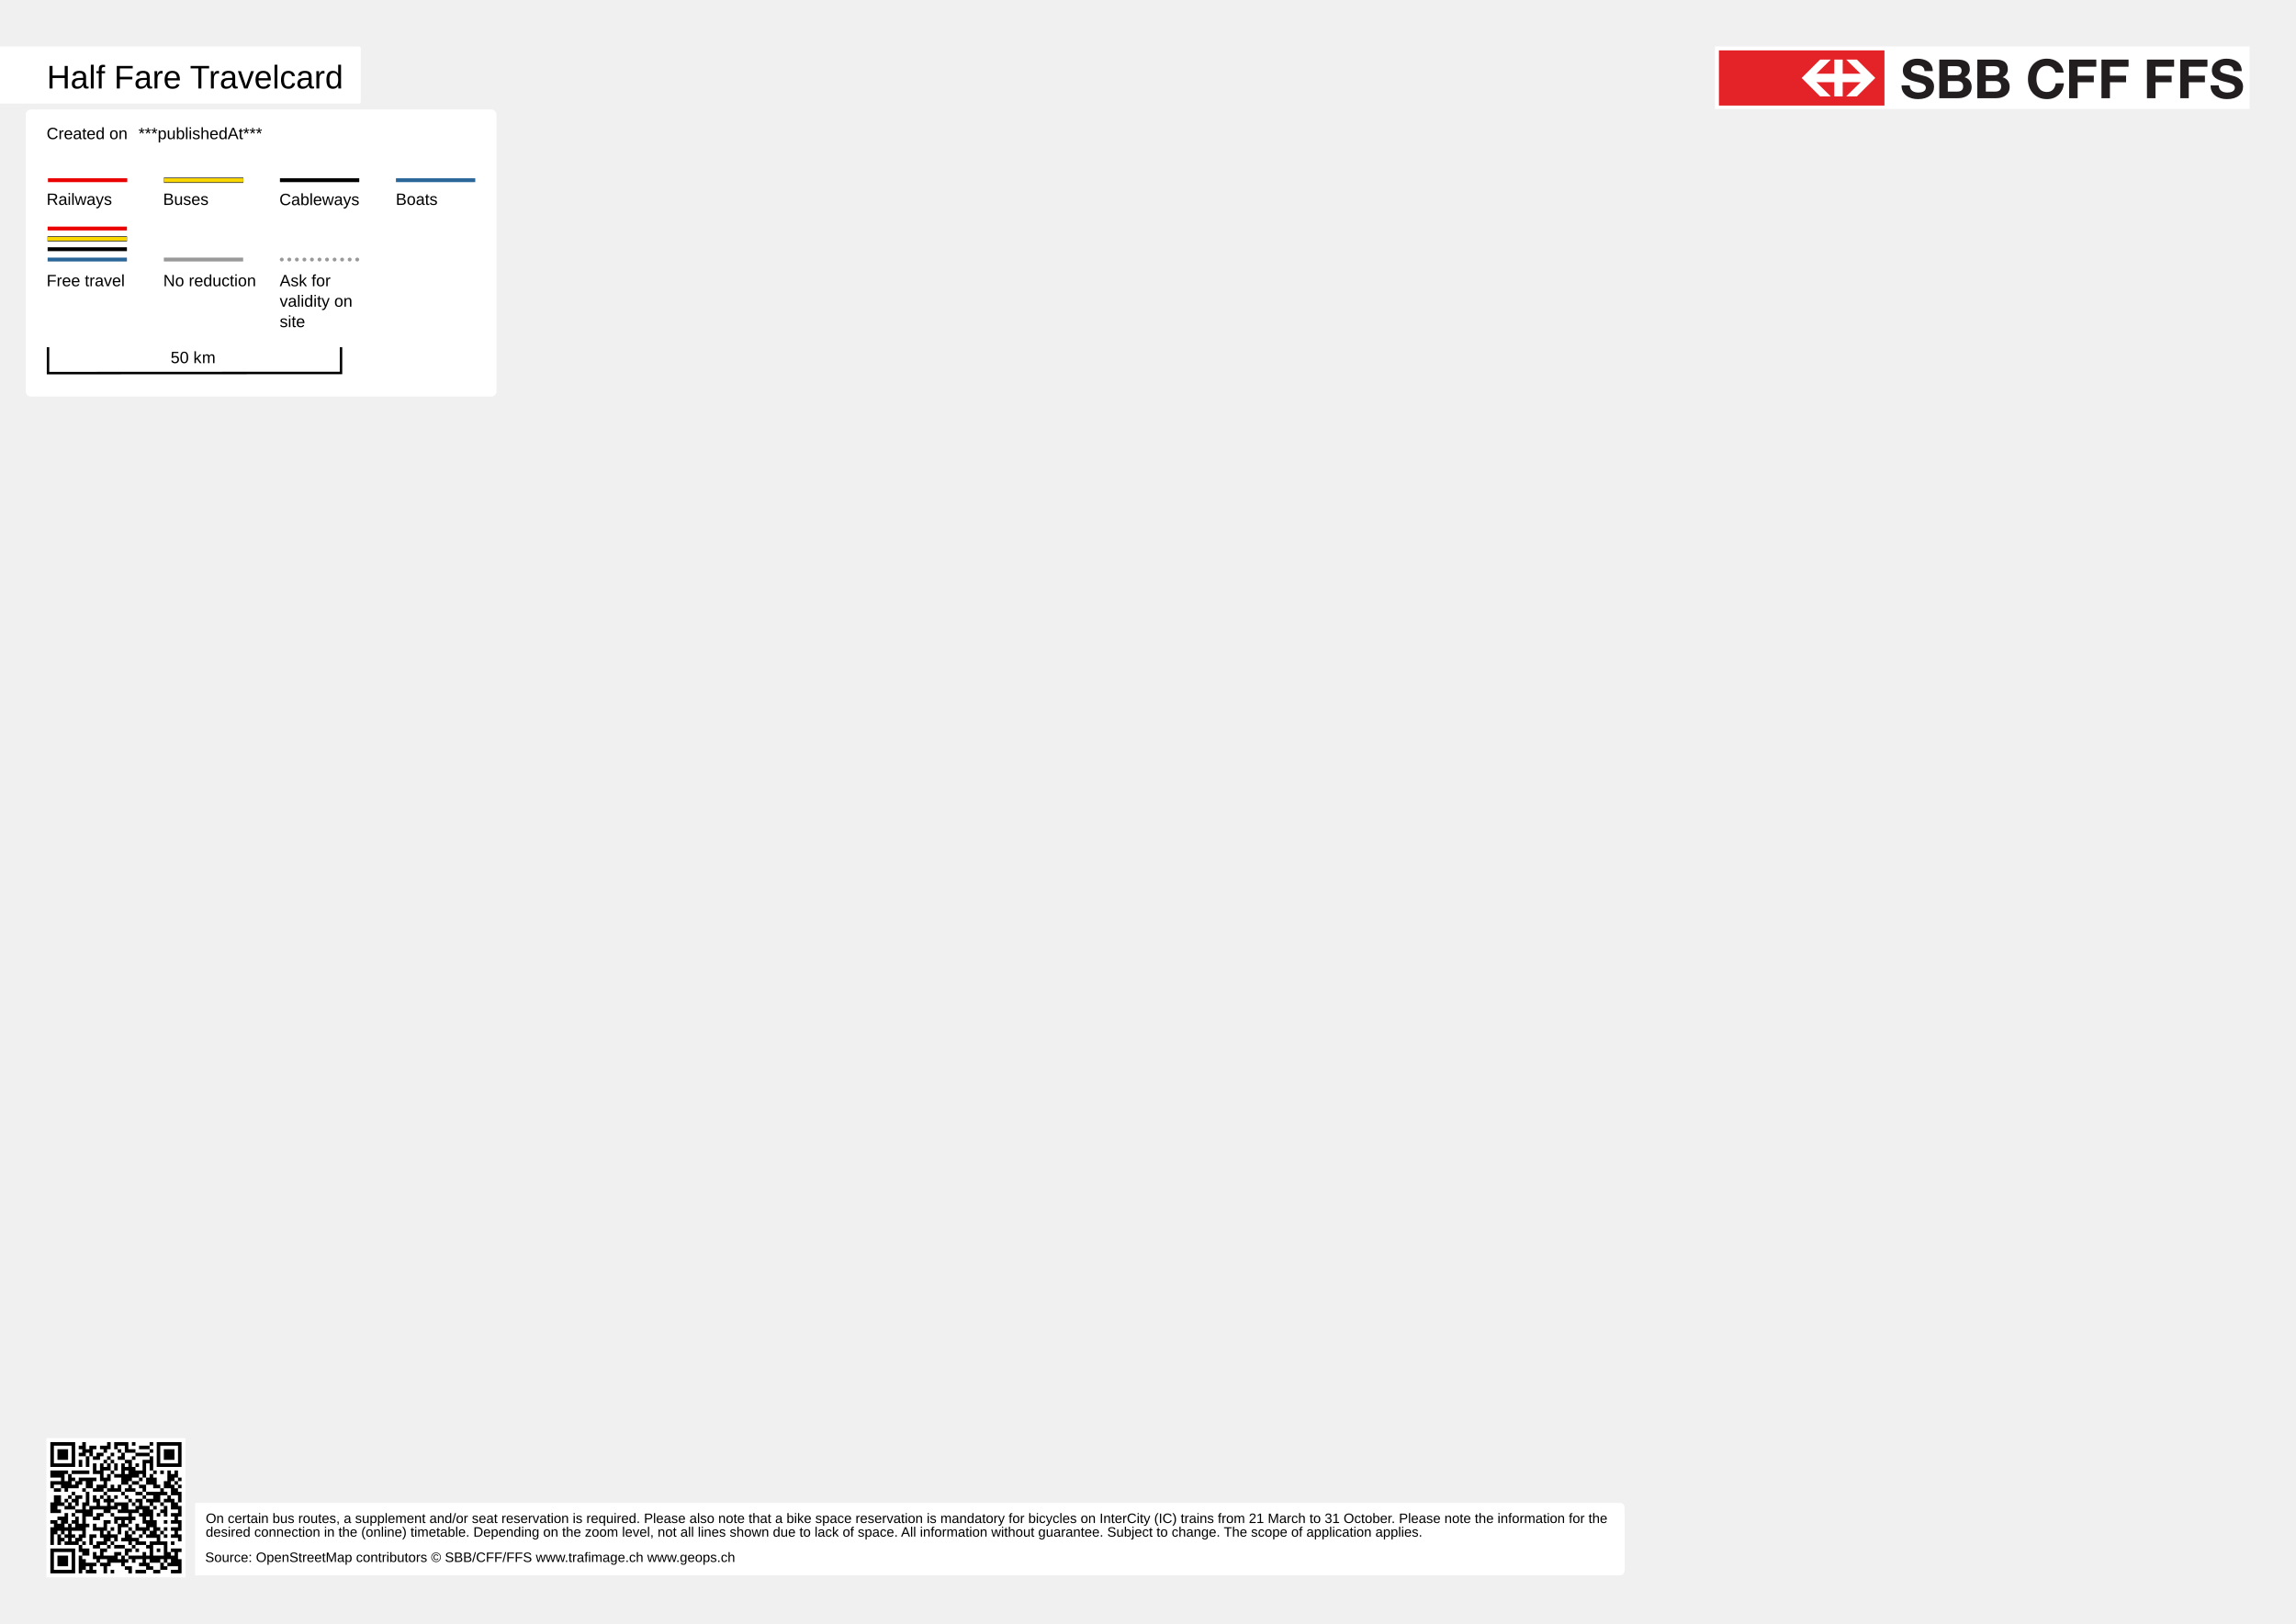
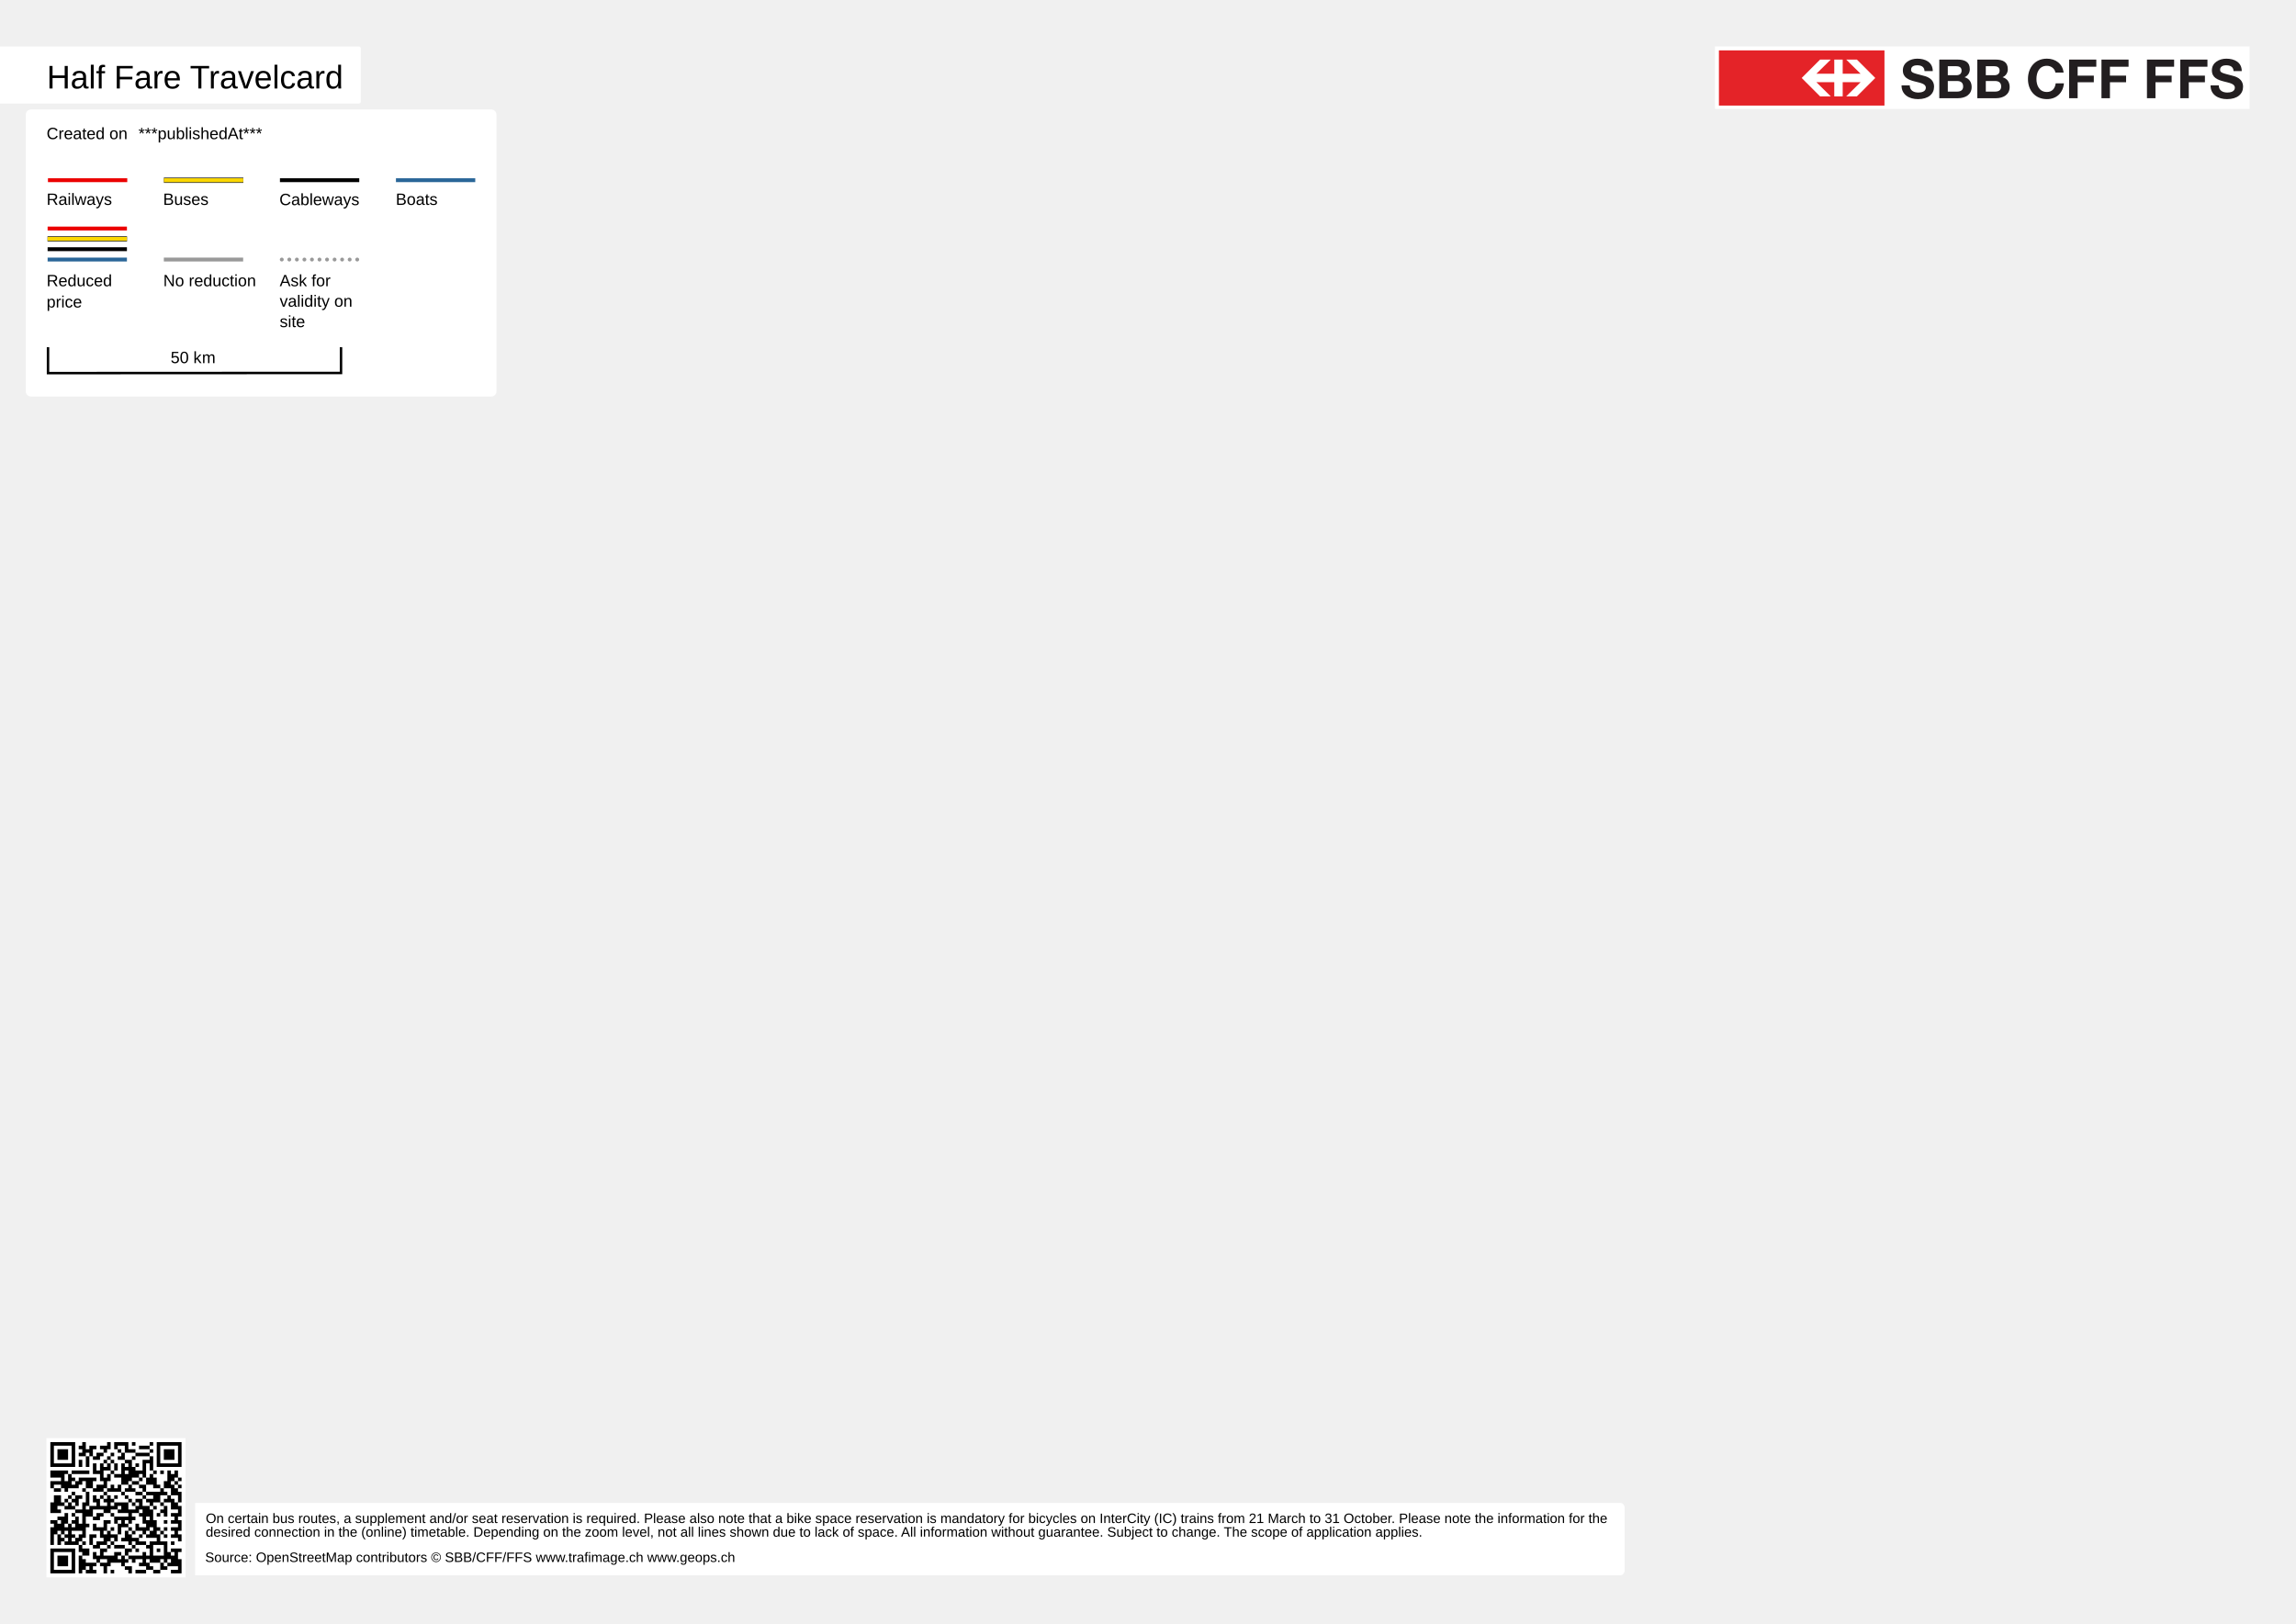
<svg xmlns="http://www.w3.org/2000/svg" id="a4" width="297mm" height="210mm" version="1.1" viewBox="0 0 841.89 595.276">
  <path id="rect2" d="M0 0h841.89v595.276H0z" style="fill:none;stroke-width:0" />
  <g id="rand" transform="translate(-1.5)">
    <path id="rect1034" d="M73.058 551H595.65c.868 0 1.57.816 1.57 1.823v22.881c0 1.007-.703 1.823-1.57 1.823H73.058Z" style="fill:#fff;stroke-width:0" />
    <text xml:space="preserve" id="text20852" x="76.944" y="558.357" style="font-style:normal;font-variant:normal;font-weight:400;font-stretch:normal;font-size:5px;line-height:1;font-family:SBBWeb-Roman,&quot;SBB Web&quot;,Arial,&quot;SBB Web&quot;;-inkscape-font-specification:&quot;SBBWeb-Roman, SBB Web, Arial, SBB Web, Normal&quot;;font-variant-ligatures:normal;font-variant-caps:normal;font-variant-numeric:normal;font-variant-east-asian:normal">
      <tspan id="tspan82578" x="76.944" y="558.357">On certain bus routes, a supplement and/or seat reservation is required. Please also note that a bike space reservation is mandatory for bicycles on InterCity (IC) trains from 21 March to 31 October. Please note the information for the</tspan>
      <tspan id="tspan82580" x="76.944" y="563.357">desired connection in the (online) timetable. Depending on the zoom level, not all lines shown due to lack of space. All information without guarantee. Subject to change. The scope of application applies.</tspan>
    </text>
    <text id="text493" x="76.722" y="572.645" style="font-style:normal;font-variant:normal;font-weight:400;font-stretch:normal;font-size:5px;font-family:SBBWeb-Roman,&quot;SBB Web&quot;,Arial,&quot;SBB Web&quot;;-inkscape-font-specification:&quot;SBBWeb-Roman, SBB Web, Arial, SBB Web, Normal&quot;;font-variant-ligatures:normal;font-variant-caps:normal;font-variant-numeric:normal;font-variant-east-asian:normal;isolation:isolate">
      <tspan id="tspan88022" x="76.722" y="572.645">Source: OpenStreetMap contributors © SBB/CFF/FFS www.traﬁmage.ch www.geops.ch</tspan>
    </text>
  </g>
  <g id="qr-code">
    <path id="rect23865" d="M17.008 527.244h51.024v51.024H17.008Z" style="fill:#fff;stroke-width:0" />
    <path id="path68822" d="M18.466 528.702h1.3v1.3h-1.3zm1.3 0h1.3v1.3h-1.3zm1.3 0h1.3v1.3h-1.3zm1.3 0h1.3v1.3h-1.3zm1.3 0h1.3v1.3h-1.3zm1.3 0h1.301v1.3h-1.3zm1.301 0h1.3v1.3h-1.3zm3.9 0h1.3v1.3h-1.3zm9.102 0h1.3v1.3h-1.3zm2.6 0h1.3v1.3h-1.3zm1.3 0h1.3v1.3h-1.3zm1.3 0h1.301v1.3h-1.3zm1.301 0h1.3v1.3h-1.3zm2.6 0h1.3v1.3h-1.3zm6.501 0h1.3v1.3h-1.3zm2.6 0h1.3v1.3h-1.3zm1.3 0h1.301v1.3h-1.3zm1.301 0h1.3v1.3h-1.3zm1.3 0h1.3v1.3h-1.3zm1.3 0h1.3v1.3h-1.3zm1.3 0h1.3v1.3h-1.3zm1.3 0h1.301v1.3h-1.3zm-46.806 1.3h1.3v1.3h-1.3zm7.801 0h1.3v1.3h-1.3zm2.6 0h1.3v1.3h-1.3zm1.3 0h1.3v1.3h-1.3zm2.601 0h1.3v1.3h-1.3zm1.3 0h1.3v1.3h-1.3zm2.6 0h1.3v1.3h-1.3zm1.3 0h1.301v1.3h-1.3zm1.301 0h1.3v1.3h-1.3zm2.6 0h1.3v1.3h-1.3zm3.901 0h1.3v1.3h-1.3zm5.2 0h1.3v1.3h-1.3zm1.3 0h1.301v1.3h-1.3zm1.301 0h1.3v1.3h-1.3zm3.9 0h1.3v1.3h-1.3zm7.802 0h1.3v1.3h-1.3zm-46.807 1.3h1.3v1.3h-1.3zm2.6 0h1.3v1.3h-1.3zm1.3 0h1.3v1.3h-1.3zm1.3 0h1.3v1.3h-1.3zm2.601 0h1.3v1.3h-1.3zm3.9 0h1.3v1.3h-1.3zm1.3 0h1.301v1.3h-1.3zm1.301 0h1.3v1.3h-1.3zm5.2 0h1.301v1.3h-1.3zm5.202 0h1.3v1.3h-1.3zm2.6 0h1.3v1.3h-1.3zm1.3 0h1.3v1.3h-1.3zm1.3 0h1.3v1.3h-1.3zm6.501 0h1.3v1.3h-1.3zm2.6 0h1.3v1.3h-1.3zm2.601 0h1.3v1.3h-1.3zm1.3 0h1.3v1.3h-1.3zm1.3 0h1.3v1.3h-1.3zm2.6 0h1.301v1.3h-1.3zm-46.806 1.3h1.3v1.3h-1.3zm2.6 0h1.3v1.3h-1.3zm1.3 0h1.3v1.3h-1.3zm1.3 0h1.3v1.3h-1.3zm2.601 0h1.3v1.3h-1.3zm2.6 0h1.3v1.3h-1.3zm1.3 0h1.3v1.3h-1.3zm2.601 0h1.3v1.3h-1.3zm2.6 0h1.3v1.3h-1.3zm1.3 0h1.3v1.3h-1.3zm3.901 0h1.3v1.3h-1.3zm3.9 0h1.301v1.3h-1.3zm5.202 0h1.3v1.3h-1.3zm1.3 0h1.3v1.3h-1.3zm1.3 0h1.3v1.3h-1.3zm1.3 0h1.3v1.3h-1.3zm3.9 0h1.3v1.3h-1.3zm2.601 0h1.3v1.3h-1.3zm1.3 0h1.3v1.3h-1.3zm1.3 0h1.3v1.3h-1.3zm2.6 0h1.301v1.3h-1.3zm-46.806 1.3h1.3v1.301h-1.3zm2.6 0h1.3v1.301h-1.3zm1.3 0h1.3v1.301h-1.3zm1.3 0h1.3v1.301h-1.3zm2.601 0h1.3v1.301h-1.3zm5.2 0h1.301v1.301h-1.3zm2.601 0h1.3v1.301h-1.3zm1.3 0h1.3v1.301h-1.3zm3.901 0h1.3v1.301h-1.3zm3.9 0h1.3v1.301h-1.3zm1.3 0h1.301v1.301h-1.3zm3.901 0h1.3v1.301h-1.3zm6.501 0h1.3v1.301h-1.3zm2.6 0h1.3v1.301h-1.3zm2.601 0h1.3v1.301h-1.3zm1.3 0h1.3v1.301h-1.3zm1.3 0h1.3v1.301h-1.3zm2.6 0h1.301v1.301h-1.3zm-46.806 1.3h1.3v1.301h-1.3zm7.801 0h1.3v1.301h-1.3zm2.6 0h1.3v1.301h-1.3zm2.6 0h1.301v1.301h-1.3zm6.502 0h1.3v1.301h-1.3zm2.6 0h1.3v1.301h-1.3zm5.201 0h1.3v1.301h-1.3zm1.3 0h1.3v1.301h-1.3zm5.2 0h1.301v1.301h-1.3zm1.301 0h1.3v1.301h-1.3zm1.3 0h1.3v1.301h-1.3zm2.6 0h1.3v1.301h-1.3zm7.802 0h1.3v1.301h-1.3zm-46.807 1.301h1.3v1.3h-1.3zm1.3 0h1.3v1.3h-1.3zm1.3 0h1.3v1.3h-1.3zm1.3 0h1.3v1.3h-1.3zm1.3 0h1.3v1.3h-1.3zm1.3 0h1.301v1.3h-1.3zm1.301 0h1.3v1.3h-1.3zm2.6 0h1.3v1.3h-1.3zm2.6 0h1.301v1.3h-1.3zm2.601 0h1.3v1.3h-1.3zm2.6 0h1.3v1.3h-1.3zm2.601 0h1.3v1.3h-1.3zm2.6 0h1.3v1.3h-1.3zm2.6 0h1.301v1.3h-1.3zm2.601 0h1.3v1.3h-1.3zm2.6 0h1.3v1.3h-1.3zm2.6 0h1.301v1.3h-1.3zm2.601 0h1.3v1.3h-1.3zm2.6 0h1.3v1.3h-1.3zm1.3 0h1.301v1.3h-1.3zm1.301 0h1.3v1.3h-1.3zm1.3 0h1.3v1.3h-1.3zm1.3 0h1.3v1.3h-1.3zm1.3 0h1.3v1.3h-1.3zm1.3 0h1.301v1.3h-1.3zm-31.204 1.3h1.3v1.3h-1.3zm2.6 0h1.3v1.3h-1.3zm1.3 0h1.301v1.3h-1.3zm1.301 0h1.3v1.3h-1.3zm2.6 0h1.3v1.3h-1.3zm2.6 0h1.301v1.3h-1.3zm1.301 0h1.3v1.3h-1.3zm1.3 0h1.3v1.3h-1.3zm1.3 0h1.3v1.3h-1.3zm3.9 0h1.301v1.3h-1.3zm2.601 0h1.3v1.3h-1.3zm-36.405 1.3h1.3v1.3h-1.3zm1.3 0h1.3v1.3h-1.3zm1.3 0h1.3v1.3h-1.3zm1.3 0h1.3v1.3h-1.3zm1.3 0h1.3v1.3h-1.3zm2.601 0h1.3v1.3h-1.3zm1.3 0h1.3v1.3h-1.3zm1.3 0h1.3v1.3h-1.3zm1.3 0h1.3v1.3h-1.3zm1.3 0h1.301v1.3h-1.3zm2.601 0h1.3v1.3h-1.3zm1.3 0h1.3v1.3h-1.3zm1.3 0h1.3v1.3h-1.3zm3.901 0h1.3v1.3h-1.3zm3.9 0h1.301v1.3h-1.3zm2.601 0h1.3v1.3h-1.3zm1.3 0h1.3v1.3h-1.3zm1.3 0h1.3v1.3h-1.3zm1.3 0h1.3v1.3h-1.3zm1.3 0h1.301v1.3h-1.3zm3.901 0h1.3v1.3h-1.3zm2.6 0h1.301v1.3h-1.3zm2.601 0h1.3v1.3h-1.3zm2.6 0h1.3v1.3h-1.3zm-45.506 1.3h1.3v1.3h-1.3zm1.3 0h1.3v1.3h-1.3zm1.3 0h1.3v1.3h-1.3zm1.3 0h1.3v1.3h-1.3zm2.6 0h1.301v1.3h-1.3zm11.703 0h1.3v1.3h-1.3zm2.6 0h1.3v1.3h-1.3zm2.6 0h1.3v1.3h-1.3zm1.3 0h1.3v1.3h-1.3zm1.3 0h1.301v1.3h-1.3zm1.301 0h1.3v1.3h-1.3zm1.3 0h1.3v1.3h-1.3zm1.3 0h1.3v1.3h-1.3zm1.3 0h1.3v1.3h-1.3zm2.6 0h1.301v1.3h-1.3zm2.601 0h1.3v1.3h-1.3zm6.501 0h1.3v1.3h-1.3zm1.3 0h1.3v1.3h-1.3zm1.3 0h1.3v1.3h-1.3zm-41.605 1.3h1.3v1.301h-1.3zm2.6 0h1.3v1.301h-1.3zm1.3 0h1.3v1.301h-1.3zm2.6 0h1.3v1.301h-1.3zm1.3 0h1.3v1.301h-1.3zm1.3 0h1.301v1.301h-1.3zm1.301 0h1.3v1.301h-1.3zm1.3 0h1.3v1.301h-1.3zm2.6 0h1.3v1.301h-1.3zm1.3 0h1.301v1.301h-1.3zm1.301 0h1.3v1.301h-1.3zm5.2 0h1.301v1.301h-1.3zm1.301 0h1.3v1.301h-1.3zm1.3 0h1.3v1.301h-1.3zm3.9 0h1.3v1.301h-1.3zm2.601 0h1.3v1.301h-1.3zm1.3 0h1.3v1.301h-1.3zm1.3 0h1.3v1.301h-1.3zm5.201 0h1.3v1.301h-1.3zm1.3 0h1.3v1.301h-1.3zm2.6 0h1.301v1.301h-1.3zm-46.806 1.301h1.3v1.3h-1.3zm1.3 0h1.3v1.3h-1.3zm1.3 0h1.3v1.3h-1.3zm1.3 0h1.3v1.3h-1.3zm1.3 0h1.3v1.3h-1.3zm1.3 0h1.301v1.3h-1.3zm2.601 0h1.3v1.3h-1.3zm1.3 0h1.3v1.3h-1.3zm2.6 0h1.301v1.3h-1.3zm1.301 0h1.3v1.3h-1.3zm5.2 0h1.301v1.3h-1.3zm6.502 0h1.3v1.3h-1.3zm1.3 0h1.3v1.3h-1.3zm2.6 0h1.3v1.3h-1.3zm1.3 0h1.3v1.3h-1.3zm3.901 0h1.3v1.3h-1.3zm1.3 0h1.3v1.3h-1.3zm1.3 0h1.3v1.3h-1.3zm3.901 0h1.3v1.3h-1.3zm1.3 0h1.3v1.3h-1.3zm2.6 0h1.3v1.3h-1.3zm-45.506 1.3h1.3v1.3h-1.3zm3.9 0h1.3v1.3h-1.3zm1.3 0h1.3v1.3h-1.3zm1.3 0h1.301v1.3h-1.3zm1.301 0h1.3v1.3h-1.3zm1.3 0h1.3v1.3h-1.3zm3.9 0h1.301v1.3h-1.3zm1.301 0h1.3v1.3h-1.3zm2.6 0h1.3v1.3h-1.3zm1.3 0h1.3v1.3h-1.3zm1.3 0h1.301v1.3h-1.3zm2.601 0h1.3v1.3h-1.3zm2.6 0h1.3v1.3h-1.3zm3.901 0h1.3v1.3h-1.3zm3.9 0h1.3v1.3h-1.3zm1.3 0h1.301v1.3h-1.3zm3.901 0h1.3v1.3h-1.3zm1.3 0h1.3v1.3h-1.3zm2.601 0h1.3v1.3h-1.3zm1.3 0h1.3v1.3h-1.3zm1.3 0h1.3v1.3h-1.3zm2.6 0h1.301v1.3h-1.3zm-45.506 1.3h1.3v1.3h-1.3zm1.3 0h1.3v1.3h-1.3zm2.6 0h1.3v1.3h-1.3zm6.502 0h1.3v1.3h-1.3zm3.9 0h1.3v1.3h-1.3zm1.3 0h1.3v1.3h-1.3zm1.3 0h1.3v1.3h-1.3zm2.601 0h1.3v1.3h-1.3zm1.3 0h1.3v1.3h-1.3zm1.3 0h1.3v1.3h-1.3zm1.3 0h1.3v1.3h-1.3zm2.601 0h1.3v1.3h-1.3zm1.3 0h1.3v1.3h-1.3zm1.3 0h1.3v1.3h-1.3zm3.9 0h1.301v1.3h-1.3zm6.502 0h1.3v1.3h-1.3zm3.9 0h1.3v1.3h-1.3zm1.3 0h1.3v1.3h-1.3zm-37.705 1.3h1.3v1.3h-1.3zm5.2 0h1.301v1.3h-1.3zm6.502 0h1.3v1.3h-1.3zm6.5 0h1.301v1.3h-1.3zm5.202 0h1.3v1.3h-1.3zm1.3 0h1.3v1.3h-1.3zm2.6 0h1.3v1.3h-1.3zm1.3 0h1.3v1.3h-1.3zm1.3 0h1.3v1.3h-1.3zm1.3 0h1.3v1.3h-1.3zm1.3 0h1.301v1.3h-1.3zm1.301 0h1.3v1.3h-1.3zm2.6 0h1.3v1.3h-1.3zm1.3 0h1.3v1.3h-1.3zm1.3 0h1.301v1.3h-1.3zm-45.506 1.3h1.3v1.301h-1.3zm1.3 0h1.3v1.301h-1.3zm3.9 0h1.301v1.301h-1.3zm2.601 0h1.3v1.301h-1.3zm1.3 0h1.3v1.301h-1.3zm2.6 0h1.301v1.301h-1.3zm2.601 0h1.3v1.301h-1.3zm2.6 0h1.3v1.301h-1.3zm2.601 0h1.3v1.301h-1.3zm2.6 0h1.3v1.301h-1.3zm3.901 0h1.3v1.301h-1.3zm6.5 0h1.301v1.301h-1.3zm3.901 0h1.3v1.301h-1.3zm1.3 0h1.3v1.301h-1.3zm3.901 0h1.3v1.301h-1.3zm3.9 0h1.301v1.301h-1.3zm-45.506 1.301h1.3v1.3h-1.3zm1.3 0h1.3v1.3h-1.3zm2.6 0h1.3v1.3h-1.3zm2.601 0h1.3v1.3h-1.3zm1.3 0h1.3v1.3h-1.3zm3.9 0h1.301v1.3h-1.3zm2.601 0h1.3v1.3h-1.3zm1.3 0h1.3v1.3h-1.3zm2.6 0h1.301v1.3h-1.3zm1.301 0h1.3v1.3h-1.3zm1.3 0h1.3v1.3h-1.3zm6.501 0h1.3v1.3h-1.3zm2.6 0h1.3v1.3h-1.3zm1.3 0h1.3v1.3h-1.3zm2.601 0h1.3v1.3h-1.3zm1.3 0h1.3v1.3h-1.3zm1.3 0h1.3v1.3h-1.3zm1.3 0h1.3v1.3h-1.3zm2.601 0h1.3v1.3h-1.3zm1.3 0h1.3v1.3h-1.3zm1.3 0h1.3v1.3h-1.3zm2.6 0h1.301v1.3h-1.3zm-46.806 1.3h1.3v1.3h-1.3zm1.3 0h1.3v1.3h-1.3zm1.3 0h1.3v1.3h-1.3zm1.3 0h1.3v1.3h-1.3zm2.6 0h1.301v1.3h-1.3zm2.601 0h1.3v1.3h-1.3zm2.6 0h1.3v1.3h-1.3zm1.3 0h1.301v1.3h-1.3zm3.901 0h1.3v1.3h-1.3zm3.901 0h1.3v1.3h-1.3zm2.6 0h1.3v1.3h-1.3zm1.3 0h1.3v1.3h-1.3zm1.3 0h1.301v1.3h-1.3zm1.301 0h1.3v1.3h-1.3zm2.6 0h1.3v1.3h-1.3zm2.6 0h1.3v1.3h-1.3zm3.901 0h1.3v1.3h-1.3zm3.9 0h1.301v1.3h-1.3zm3.901 0h1.3v1.3h-1.3zm1.3 0h1.3v1.3h-1.3zm-45.506 1.3h1.3v1.3h-1.3zm1.3 0h1.3v1.3h-1.3zm3.9 0h1.3v1.3h-1.3zm1.3 0h1.301v1.3h-1.3zm1.301 0h1.3v1.3h-1.3zm3.9 0h1.3v1.3h-1.3zm2.601 0h1.3v1.3h-1.3zm1.3 0h1.3v1.3h-1.3zm1.3 0h1.3v1.3h-1.3zm1.3 0h1.3v1.3h-1.3zm1.3 0h1.301v1.3h-1.3zm1.301 0h1.3v1.3h-1.3zm1.3 0h1.3v1.3h-1.3zm1.3 0h1.3v1.3h-1.3zm2.6 0h1.301v1.3h-1.3zm1.301 0h1.3v1.3h-1.3zm3.9 0h1.3v1.3h-1.3zm1.3 0h1.3v1.3h-1.3zm1.3 0h1.301v1.3h-1.3zm1.301 0h1.3v1.3h-1.3zm2.6 0h1.3v1.3h-1.3zm3.901 0h1.3v1.3h-1.3zm2.6 0h1.3v1.3h-1.3zm1.3 0h1.3v1.3h-1.3zm1.3 0h1.301v1.3h-1.3zm-46.806 1.3h1.3v1.3h-1.3zm1.3 0h1.3v1.3h-1.3zm1.3 0h1.3v1.3h-1.3zm6.501 0h1.3v1.3h-1.3zm1.3 0h1.3v1.3h-1.3zm1.3 0h1.3v1.3h-1.3zm1.3 0h1.301v1.3h-1.3zm1.301 0h1.3v1.3h-1.3zm5.2 0h1.301v1.3h-1.3zm1.301 0h1.3v1.3h-1.3zm3.9 0h1.3v1.3h-1.3zm1.3 0h1.301v1.3h-1.3zm1.301 0h1.3v1.3h-1.3zm1.3 0h1.3v1.3h-1.3zm1.3 0h1.3v1.3h-1.3zm1.3 0h1.3v1.3h-1.3zm2.6 0h1.301v1.3h-1.3zm1.301 0h1.3v1.3h-1.3zm1.3 0h1.3v1.3h-1.3zm3.9 0h1.301v1.3h-1.3zm1.301 0h1.3v1.3h-1.3zm5.2 0h1.301v1.3h-1.3zm-41.605 1.3h1.3v1.301h-1.3zm2.6 0h1.3v1.301h-1.3zm3.9 0h1.3v1.301h-1.3zm1.3 0h1.301v1.301h-1.3zm1.301 0h1.3v1.301h-1.3zm2.6 0h1.3v1.301h-1.3zm1.3 0h1.3v1.301h-1.3zm3.901 0h1.3v1.301h-1.3zm6.501 0h1.3v1.301h-1.3zm3.9 0h1.3v1.301h-1.3zm1.3 0h1.301v1.301h-1.3zm1.301 0h1.3v1.301h-1.3zm1.3 0h1.3v1.301h-1.3zm2.6 0h1.3v1.301h-1.3zm2.601 0h1.3v1.301h-1.3zm2.6 0h1.3v1.301h-1.3zm1.3 0h1.3v1.301h-1.3zm1.3 0h1.301v1.301h-1.3zm-44.206 1.301h1.3v1.3h-1.3zm1.3 0h1.3v1.3h-1.3zm1.3 0h1.3v1.3h-1.3zm3.901 0h1.3v1.3h-1.3zm2.6 0h1.3v1.3h-1.3zm3.901 0h1.3v1.3h-1.3zm1.3 0h1.3v1.3h-1.3zm6.501 0h1.3v1.3h-1.3zm1.3 0h1.3v1.3h-1.3zm1.3 0h1.301v1.3h-1.3zm1.301 0h1.3v1.3h-1.3zm1.3 0h1.3v1.3h-1.3zm1.3 0h1.3v1.3h-1.3zm3.9 0h1.301v1.3h-1.3zm2.601 0h1.3v1.3h-1.3zm9.102 0h1.3v1.3h-1.3zm-45.507 1.3h1.3v1.3h-1.3zm1.3 0h1.3v1.3h-1.3zm2.6 0h1.3v1.3h-1.3zm1.3 0h1.3v1.3h-1.3zm2.601 0h1.3v1.3h-1.3zm1.3 0h1.3v1.3h-1.3zm2.6 0h1.3v1.3h-1.3zm7.802 0h1.3v1.3h-1.3zm1.3 0h1.3v1.3h-1.3zm2.6 0h1.3v1.3h-1.3zm2.6 0h1.301v1.3h-1.3zm2.601 0h1.3v1.3h-1.3zm5.2 0h1.301v1.3h-1.3zm1.301 0h1.3v1.3h-1.3zm1.3 0h1.3v1.3h-1.3zm1.3 0h1.3v1.3h-1.3zm3.901 0h1.3v1.3h-1.3zm2.6 0h1.3v1.3h-1.3zm1.3 0h1.3v1.3h-1.3zm1.3 0h1.301v1.3h-1.3zm-45.506 1.3h1.3v1.3h-1.3zm1.3 0h1.3v1.3h-1.3zm1.3 0h1.3v1.3h-1.3zm2.6 0h1.301v1.3h-1.3zm2.601 0h1.3v1.3h-1.3zm1.3 0h1.3v1.3h-1.3zm1.3 0h1.3v1.3h-1.3zm1.3 0h1.301v1.3h-1.3zm2.601 0h1.3v1.3h-1.3zm3.9 0h1.301v1.3h-1.3zm5.202 0h1.3v1.3h-1.3zm1.3 0h1.3v1.3h-1.3zm1.3 0h1.3v1.3h-1.3zm3.9 0h1.3v1.3h-1.3zm3.901 0h1.3v1.3h-1.3zm1.3 0h1.3v1.3h-1.3zm1.3 0h1.3v1.3h-1.3zm9.102 0h1.3v1.3h-1.3zm-46.807 1.3h1.3v1.3h-1.3zm1.3 0h1.3v1.3h-1.3zm1.3 0h1.3v1.3h-1.3zm1.3 0h1.3v1.3h-1.3zm1.3 0h1.3v1.3h-1.3zm1.3 0h1.301v1.3h-1.3zm1.301 0h1.3v1.3h-1.3zm1.3 0h1.3v1.3h-1.3zm1.3 0h1.3v1.3h-1.3zm1.3 0h1.3v1.3h-1.3zm3.901 0h1.3v1.3h-1.3zm1.3 0h1.3v1.3h-1.3zm1.3 0h1.3v1.3h-1.3zm1.3 0h1.301v1.3h-1.3zm2.601 0h1.3v1.3h-1.3zm2.6 0h1.3v1.3h-1.3zm3.901 0h1.3v1.3h-1.3zm2.6 0h1.3v1.3h-1.3zm1.3 0h1.3v1.3h-1.3zm1.3 0h1.301v1.3h-1.3zm1.301 0h1.3v1.3h-1.3zm2.6 0h1.3v1.3h-1.3zm1.3 0h1.3v1.3h-1.3zm2.601 0h1.3v1.3h-1.3zm2.6 0h1.3v1.3h-1.3zm1.3 0h1.3v1.3h-1.3zm1.3 0h1.301v1.3h-1.3zm-46.806 1.3h1.3v1.3h-1.3zm1.3 0h1.3v1.3h-1.3zm2.6 0h1.3v1.3h-1.3zm2.6 0h1.301v1.3h-1.3zm5.202 0h1.3v1.3h-1.3zm6.5 0h1.3v1.3h-1.3zm2.601 0h1.3v1.3h-1.3zm3.9 0h1.3v1.3h-1.3zm2.601 0h1.3v1.3h-1.3zm2.6 0h1.3v1.3h-1.3zm3.9 0h1.301v1.3h-1.3zm2.601 0h1.3v1.3h-1.3zm1.3 0h1.3v1.3h-1.3zm2.6 0h1.301v1.3h-1.3zm5.202 0h1.3v1.3h-1.3zm-45.507 1.3h1.3v1.301h-1.3zm2.6 0h1.3v1.301h-1.3zm2.6 0h1.3v1.301h-1.3zm1.3 0h1.301v1.301h-1.3zm1.301 0h1.3v1.301h-1.3zm2.6 0h1.3v1.301h-1.3zm1.3 0h1.3v1.301h-1.3zm2.601 0h1.3v1.301h-1.3zm1.3 0h1.3v1.301h-1.3zm2.6 0h1.3v1.301h-1.3zm1.3 0h1.301v1.301h-1.3zm1.301 0h1.3v1.301h-1.3zm1.3 0h1.3v1.301h-1.3zm1.3 0h1.3v1.301h-1.3zm3.901 0h1.3v1.301h-1.3zm1.3 0h1.3v1.301h-1.3zm3.9 0h1.3v1.301h-1.3zm2.601 0h1.3v1.301h-1.3zm1.3 0h1.3v1.301h-1.3zm1.3 0h1.3v1.301h-1.3zm1.3 0h1.3v1.301h-1.3zm2.601 0h1.3v1.301h-1.3zm2.6 0h1.3v1.301h-1.3zm1.3 0h1.3v1.301h-1.3zm1.3 0h1.301v1.301h-1.3zm-46.806 1.301h1.3v1.3h-1.3zm2.6 0h1.3v1.3h-1.3zm1.3 0h1.3v1.3h-1.3zm2.6 0h1.301v1.3h-1.3zm2.601 0h1.3v1.3h-1.3zm1.3 0h1.3v1.3h-1.3zm3.901 0h1.3v1.3h-1.3zm5.2 0h1.301v1.3h-1.3zm1.301 0h1.3v1.3h-1.3zm2.6 0h1.3v1.3h-1.3zm2.6 0h1.301v1.3h-1.3zm1.301 0h1.3v1.3h-1.3zm1.3 0h1.3v1.3h-1.3zm1.3 0h1.3v1.3h-1.3zm1.3 0h1.3v1.3h-1.3zm7.802 0h1.3v1.3h-1.3zm7.8 0h1.301v1.3h-1.3zm-46.806 1.3h1.3v1.3h-1.3zm2.6 0h1.3v1.3h-1.3zm2.6 0h1.3v1.3h-1.3zm1.3 0h1.301v1.3h-1.3zm1.301 0h1.3v1.3h-1.3zm1.3 0h1.3v1.3h-1.3zm2.6 0h1.3v1.3h-1.3zm2.601 0h1.3v1.3h-1.3zm2.6 0h1.3v1.3h-1.3zm1.3 0h1.3v1.3h-1.3zm1.3 0h1.301v1.3h-1.3zm2.601 0h1.3v1.3h-1.3zm6.501 0h1.3v1.3h-1.3zm2.6 0h1.3v1.3h-1.3zm1.3 0h1.3v1.3h-1.3zm1.3 0h1.301v1.3h-1.3zm2.601 0h1.3v1.3h-1.3zm1.3 0h1.3v1.3h-1.3zm1.3 0h1.3v1.3h-1.3zm1.3 0h1.301v1.3h-1.3zm1.301 0h1.3v1.3h-1.3zm2.6 0h1.3v1.3h-1.3zm-33.804 1.3h1.3v1.3h-1.3zm5.2 0h1.3v1.3h-1.3zm1.3 0h1.3v1.3h-1.3zm3.901 0h1.3v1.3h-1.3zm2.6 0h1.3v1.3h-1.3zm1.3 0h1.3v1.3h-1.3zm1.3 0h1.301v1.3h-1.3zm3.901 0h1.3v1.3h-1.3zm5.201 0h1.3v1.3h-1.3zm1.3 0h1.3v1.3h-1.3zm5.201 0h1.3v1.3h-1.3zm-41.606 1.3h1.3v1.3h-1.3zm1.3 0h1.3v1.3h-1.3zm1.3 0h1.3v1.3h-1.3zm1.3 0h1.3v1.3h-1.3zm1.3 0h1.3v1.3h-1.3zm1.3 0h1.301v1.3h-1.3zm1.301 0h1.3v1.3h-1.3zm2.6 0h1.3v1.3h-1.3zm1.3 0h1.3v1.3h-1.3zm1.3 0h1.301v1.3h-1.3zm5.202 0h1.3v1.3h-1.3zm1.3 0h1.3v1.3h-1.3zm7.801 0h1.3v1.3h-1.3zm1.3 0h1.3v1.3h-1.3zm2.6 0h1.3v1.3h-1.3zm5.201 0h1.3v1.3h-1.3zm2.6 0h1.3v1.3h-1.3zm2.601 0h1.3v1.3h-1.3zm2.6 0h1.3v1.3h-1.3zm1.3 0h1.3v1.3h-1.3zm1.3 0h1.301v1.3h-1.3zm-46.806 1.3h1.3v1.301h-1.3zm7.801 0h1.3v1.301h-1.3zm3.9 0h1.3v1.301h-1.3zm1.3 0h1.301v1.301h-1.3zm2.601 0h1.3v1.301h-1.3zm2.6 0h1.3v1.301h-1.3zm5.201 0h1.3v1.301h-1.3zm1.3 0h1.3v1.301h-1.3zm2.601 0h1.3v1.301h-1.3zm6.5 0h1.301v1.301h-1.3zm2.601 0h1.3v1.301h-1.3zm5.201 0h1.3v1.301h-1.3zm1.3 0h1.3v1.301h-1.3zm2.6 0h1.3v1.301h-1.3zm-45.506 1.301h1.3v1.3h-1.3zm2.6 0h1.3v1.3h-1.3zm1.3 0h1.3v1.3h-1.3zm1.3 0h1.3v1.3h-1.3zm2.601 0h1.3v1.3h-1.3zm2.6 0h1.3v1.3h-1.3zm5.201 0h1.3v1.3h-1.3zm1.3 0h1.3v1.3h-1.3zm1.3 0h1.3v1.3h-1.3zm1.3 0h1.301v1.3h-1.3zm1.301 0h1.3v1.3h-1.3zm1.3 0h1.3v1.3h-1.3zm1.3 0h1.3v1.3h-1.3zm2.6 0h1.301v1.3h-1.3zm2.601 0h1.3v1.3h-1.3zm1.3 0h1.3v1.3h-1.3zm1.3 0h1.3v1.3h-1.3zm1.3 0h1.3v1.3h-1.3zm1.3 0h1.301v1.3h-1.3zm1.301 0h1.3v1.3h-1.3zm1.3 0h1.3v1.3h-1.3zm1.3 0h1.3v1.3h-1.3zm1.3 0h1.3v1.3h-1.3zm1.3 0h1.301v1.3h-1.3zm1.301 0h1.3v1.3h-1.3zm1.3 0h1.3v1.3h-1.3zm1.3 0h1.3v1.3h-1.3zm1.3 0h1.3v1.3h-1.3zm-45.506 1.3h1.3v1.3h-1.3zm2.6 0h1.3v1.3h-1.3zm1.3 0h1.3v1.3h-1.3zm1.3 0h1.3v1.3h-1.3zm2.601 0h1.3v1.3h-1.3zm2.6 0h1.3v1.3h-1.3zm1.3 0h1.3v1.3h-1.3zm5.201 0h1.3v1.3h-1.3zm3.901 0h1.3v1.3h-1.3zm1.3 0h1.3v1.3h-1.3zm1.3 0h1.3v1.3h-1.3zm1.3 0h1.3v1.3h-1.3zm1.3 0h1.301v1.3h-1.3zm1.301 0h1.3v1.3h-1.3zm2.6 0h1.3v1.3h-1.3zm3.9 0h1.301v1.3h-1.3zm2.601 0h1.3v1.3h-1.3zm1.3 0h1.3v1.3h-1.3zm1.3 0h1.3v1.3h-1.3zm2.601 0h1.3v1.3h-1.3zm2.6 0h1.3v1.3h-1.3zm1.3 0h1.3v1.3h-1.3zm1.3 0h1.301v1.3h-1.3zm-46.806 1.3h1.3v1.3h-1.3zm2.6 0h1.3v1.3h-1.3zm1.3 0h1.3v1.3h-1.3zm1.3 0h1.3v1.3h-1.3zm2.601 0h1.3v1.3h-1.3zm2.6 0h1.3v1.3h-1.3zm1.3 0h1.3v1.3h-1.3zm1.3 0h1.301v1.3h-1.3zm1.301 0h1.3v1.3h-1.3zm1.3 0h1.3v1.3h-1.3zm2.6 0h1.3v1.3h-1.3zm1.3 0h1.301v1.3h-1.3zm1.301 0h1.3v1.3h-1.3zm5.2 0h1.301v1.3h-1.3zm6.502 0h1.3v1.3h-1.3zm1.3 0h1.3v1.3h-1.3zm1.3 0h1.3v1.3h-1.3zm5.2 0h1.301v1.3h-1.3zm2.601 0h1.3v1.3h-1.3zm1.3 0h1.3v1.3h-1.3zm1.3 0h1.3v1.3h-1.3zm1.3 0h1.301v1.3h-1.3zm-46.806 1.3h1.3v1.3h-1.3zm7.801 0h1.3v1.3h-1.3zm2.6 0h1.3v1.3h-1.3zm1.3 0h1.3v1.3h-1.3zm2.601 0h1.3v1.3h-1.3zm5.2 0h1.301v1.3h-1.3zm7.802 0h1.3v1.3h-1.3zm1.3 0h1.3v1.3h-1.3zm6.501 0h1.3v1.3h-1.3zm1.3 0h1.3v1.3h-1.3zm3.9 0h1.301v1.3h-1.3zm1.301 0h1.3v1.3h-1.3zm5.2 0h1.301v1.3h-1.3zm-46.806 1.3h1.3v1.301h-1.3zm1.3 0h1.3v1.301h-1.3zm1.3 0h1.3v1.301h-1.3zm1.3 0h1.3v1.301h-1.3zm1.3 0h1.3v1.301h-1.3zm1.3 0h1.301v1.301h-1.3zm1.301 0h1.3v1.301h-1.3zm2.6 0h1.3v1.301h-1.3zm2.6 0h1.301v1.301h-1.3zm1.301 0h1.3v1.301h-1.3zm1.3 0h1.3v1.301h-1.3zm3.9 0h1.301v1.301h-1.3zm2.601 0h1.3v1.301h-1.3zm6.501 0h1.3v1.301h-1.3zm2.6 0h1.3v1.301h-1.3zm1.3 0h1.3v1.301h-1.3zm1.3 0h1.301v1.301h-1.3zm3.901 0h1.3v1.301h-1.3zm1.3 0h1.3v1.301h-1.3zm5.201 0h1.3v1.301h-1.3zm1.3 0h1.3v1.301h-1.3zm1.3 0h1.301v1.301h-1.3z" style="fill:#000;stroke-width:.217" />
  </g>
  <g id="sbb">
    <path id="rect22814" d="M628.838 17.008h196.044v22.94H628.838z" style="fill:#fff;stroke-width:0" />
    <path id="rect397399" d="M630.289 18.258h192.107v20.659H630.289z" style="fill:#fff;stroke-width:0" />
    <path id="path2879" d="M630.289 38.704h60.702V18.47h-60.702v20.234Z" style="fill:#e42328;stroke-width:0" />
    <path id="path2881" d="M666.02 27.039h6.563v-5.196h3.092v5.196h6.563l-5.28-5.196h3.918l6.745 6.744-6.745 6.745h-3.921l5.28-5.196h-6.56v5.196h-3.092v-5.196h-6.563l5.28 5.196h-3.916l-6.745-6.744 6.745-6.745h3.917" style="fill:#fff;stroke-width:0" />
    <path id="path2883" d="M697.255 31.303c-.039 3.492 2.896 5.04 6.03 5.04 3.848 0 5.891-1.944 5.891-4.544 0-3.211-3.173-3.866-4.205-4.122-3.55-.914-4.224-1.053-4.224-2.142 0-1.19 1.149-1.606 2.143-1.606 1.487 0 2.698.435 2.796 2.142h3.015c0-3.272-2.717-4.56-5.672-4.56-2.559 0-5.296 1.388-5.296 4.285 0 2.658 2.122 3.471 4.226 4.025 2.082.555 4.203.814 4.203 2.34 0 1.448-1.666 1.766-2.757 1.766-1.666 0-3.133-.735-3.133-2.62" style="fill:#221e20;stroke-width:0" />
    <path id="path2885" d="M714.21 24.264h2.916c1.11 0 2.143.277 2.143 1.626 0 1.19-.814 1.686-1.904 1.686h-3.154v-3.312Zm-3.113 11.74h6.862c2.559 0 5-1.229 5-4.105 0-1.765-.875-3.094-2.6-3.59a3.106 3.106 0 0 0 1.925-2.956c0-2.637-1.825-3.51-4.523-3.51h-6.664v14.162Zm3.114-6.307h3.39c1.329 0 2.241.577 2.241 2.024 0 1.466-1.07 1.864-2.3 1.864h-3.33" style="fill:#221e20;fill-rule:evenodd;stroke-width:0" />
    <path id="path2887" d="M728.148 24.264h2.916c1.11 0 2.142.277 2.142 1.626 0 1.19-.813 1.686-1.904 1.686h-3.154v-3.312Zm-3.113 11.74h6.861c2.56 0 4.998-1.229 4.998-4.105 0-1.765-.872-3.094-2.598-3.59a3.106 3.106 0 0 0 1.923-2.956c0-2.637-1.823-3.51-4.52-3.51h-6.664v14.162Zm3.115-6.307h3.39c1.33 0 2.242.577 2.242 2.024 0 1.466-1.07 1.864-2.3 1.864h-3.331" style="fill:#221e20;fill-rule:evenodd;stroke-width:0" />
    <path id="path2889" d="M756.674 26.603c-.377-3.272-2.994-5.096-6.108-5.096-4.384 0-6.961 3.273-6.961 7.476 0 4.086 2.577 7.359 6.96 7.359 3.472 0 5.91-2.26 6.228-5.792h-3.016c-.237 1.865-1.308 3.173-3.211 3.173-2.797 0-3.85-2.38-3.85-4.74 0-2.48 1.054-4.86 3.85-4.86 1.545 0 2.896 1.071 3.094 2.479" style="fill:#221e20;stroke-width:0" />
    <path id="path2891" d="M758.71 36.005h3.114v-5.851h5.93v-2.42h-5.93v-3.272h6.842v-2.617h-9.956" style="fill:#221e20;stroke-width:0" />
    <path id="path2893" d="M770.56 36.005h3.104v-5.851h5.924v-2.42h-5.926v-3.272h6.835v-2.617h-9.938" style="fill:#221e20;stroke-width:0" />
    <path id="path2895" d="M787.241 36.005h3.122v-5.851h5.924v-2.42h-5.924v-3.272h6.834v-2.617h-9.956" style="fill:#221e20;stroke-width:0" />
    <path id="path2897" d="M799.464 36.005h3.105v-5.851h5.924v-2.42h-5.924v-3.272h6.852v-2.617h-9.957" style="fill:#221e20;stroke-width:0" />
    <path id="path2899" d="M810.562 31.303c-.035 3.492 2.89 5.04 6.031 5.04 3.854 0 5.888-1.944 5.888-4.544 0-3.211-3.176-3.866-4.193-4.122-3.55-.914-4.228-1.053-4.228-2.142 0-1.19 1.141-1.606 2.142-1.606 1.48 0 2.695.435 2.801 2.142h2.998c0-3.272-2.712-4.56-5.656-4.56-2.57 0-5.3 1.388-5.3 4.285 0 2.658 2.123 3.471 4.23 4.025 2.07.555 4.192.814 4.192 2.34 0 1.448-1.659 1.766-2.747 1.766-1.678 0-3.14-.735-3.14-2.62" style="fill:#221e20;stroke-width:0" />
  </g>
  <g id="title">
    <path id="path513" d="M131.635 37.96H0V17.04h131.633a.666.77 0 0 1 .667.77v19.38c0 .425-.299.77-.666.77z" style="fill:#fff;stroke-width:0" />
    <text id="text735" style="font-style:normal;font-variant:normal;font-weight:400;font-stretch:normal;font-size:12px;font-family:SBBWeb-Light,&quot;SBB Web&quot;,Arial,&quot;SBB Web&quot;;-inkscape-font-specification:&quot;SBBWeb-Light, SBB Web, Arial, SBB Web, Normal&quot;;font-variant-ligatures:normal;font-variant-caps:normal;font-variant-numeric:normal;font-variant-east-asian:normal;isolation:isolate" transform="translate(17.157 32.43)">
      <tspan id="tspan2564" x="0" y="0">Half Fare Travelcard</tspan>
    </text>
  </g>
  <g id="legend" transform="translate(0 -37.5)">
    <rect id="rect426128-0-8-3-9-2" width="172.59" height="105.259" x="9.457" y="77.632" rx="1.984" ry="1.873" style="fill:#fff;stroke-width:0" />
    <g id="scaleline" transform="translate(0 -7.5)">
      <text id="text745" style="font-size:6px;font-family:SBBWeb-Roman,&quot;SBB Web&quot;,Arial,&quot;SBB Web&quot;;isolation:isolate" transform="translate(62.56 178.12)">
        <tspan id="tspan739" x="0" y="0">50</tspan>
        <tspan id="tspan741" x="8.341" y="0" style="letter-spacing:.003em">k</tspan>
        <tspan id="tspan743" x="11.476" y="0">m</tspan>
      </text>
      <path id="path1881" d="M125.04 172.298v9.44l-107.434.052v-9.494" style="fill:none;stroke:#000;stroke-width:.903px;stroke-miterlimit:3" />
    </g>
    <g id="g765" transform="translate(0 3)">
      <text id="text751" x="17.075" y="109.62" style="font-size:6px;font-family:SBBWeb-Roman,&quot;SBB Web&quot;,Arial,&quot;SBB Web&quot;;isolation:isolate">
        <tspan id="tspan19534" x="17.075" y="109.62">
          <tspan id="tspan749" x="17.075" y="109.62">Railways</tspan>
        </tspan>
      </text>
      <g id="g763">
        <path id="line753" d="M18.29 100.564h27.663" style="fill:none;stroke:#eb0000;stroke-width:1.417px;stroke-linecap:square;stroke-miterlimit:3" />
      </g>
    </g>
    <g id="g783" transform="translate(0 3)">
      <text id="text769" x="102.438" y="109.693" style="font-size:6px;font-family:SBBWeb-Roman,&quot;SBB Web&quot;,Arial,&quot;SBB Web&quot;;isolation:isolate">
        <tspan id="tspan767" x="102.438" y="109.693">Cableways</tspan>
      </text>
      <g id="g781">
        <path id="line771" d="M103.358 100.564h27.663" style="fill:none;stroke:#000;stroke-width:1.417px;stroke-linecap:square;stroke-miterlimit:3" />
      </g>
    </g>
    <g id="g826" transform="translate(-42.572 -4.5)">
      <g id="text402292-9-5-9-7-1" style="isolation:isolate">
        <text id="text797" style="font-style:normal;font-variant:normal;font-weight:400;font-stretch:normal;font-size:6px;font-family:SBBWeb-Roman,&quot;SBB Web&quot;,Arial,&quot;SBB Web&quot;;-inkscape-font-specification:&quot;SBBWeb-Roman, SBB Web, Arial, SBB Web, Normal&quot;;font-variant-ligatures:normal;font-variant-caps:normal;font-variant-numeric:normal;font-variant-east-asian:normal;isolation:isolate" transform="translate(145.12 146.932)">
          <tspan id="tspan58320" x="0" y="0">Ask for</tspan>
          <tspan id="tspan58324" x="0" y="7.5">validity on</tspan>
          <tspan id="tspan64770" x="0" y="15">site</tspan>
        </text>
      </g>
      <g id="g824">
        <path id="line818" d="M145.893 137.151v0" style="fill:none;stroke:#999;stroke-width:1.417px;stroke-linecap:round;stroke-miterlimit:3" />
        <path id="line820" d="M148.659 137.151h23.514" style="fill:none;stroke:#999;stroke-width:1.417px;stroke-linecap:round;stroke-miterlimit:3;stroke-dasharray:0,0,0,2.766" />
        <path id="line822" d="M173.556 137.151v0" style="fill:none;stroke:#999;stroke-width:1.417px;stroke-linecap:round;stroke-miterlimit:3" />
      </g>
    </g>
    <g id="g854" transform="translate(0 3)">
      <text id="text840" x="145.12" y="109.62" style="font-size:6px;font-family:SBBWeb-Roman,&quot;SBB Web&quot;,Arial,&quot;SBB Web&quot;;isolation:isolate">Boats</text>
      <g id="g852">
        <path id="line842" d="M145.893 100.564h27.663" style="fill:none;stroke:#2a6698;stroke-width:1.417px;stroke-linecap:square;stroke-miterlimit:3" />
      </g>
    </g>
    <g id="g892" transform="translate(0 3)">
      <text id="text868" x="59.806" y="109.62" style="font-size:6px;font-family:SBBWeb-Roman,&quot;SBB Web&quot;,Arial,&quot;SBB Web&quot;;isolation:isolate">Buses</text>
      <g id="g890">
        <path id="line870" d="M61.07 100.564h27.173" style="fill:none;stroke:#3b3b3b;stroke-width:1.984px;stroke-linecap:square;stroke-miterlimit:3" />
        <path id="line880" d="M60.824 100.564h27.664" style="fill:none;stroke:#fbd700;stroke-width:1.417px;stroke-linecap:square;stroke-miterlimit:3" />
      </g>
    </g>
    <g id="g925" transform="translate(0 -4.5)">
+       <g id="g988" style="isolation:isolate" transform="translate(0 7.786)">
+         <text id="text986" style="font-style:normal;font-variant:normal;font-weight:400;font-stretch:normal;font-size:6px;font-family:SBBWeb-Roman,&quot;SBB Web&quot;,Arial,&quot;SBB Web&quot;;-inkscape-font-specification:&quot;SBBWeb-Roman, SBB Web, Arial, SBB Web, Normal&quot;;font-variant-ligatures:normal;font-variant-caps:normal;font-variant-numeric:normal;font-variant-east-asian:normal;isolation:isolate" transform="translate(17.075 146.933)">
+           <tspan id="tspan1043">price</tspan>
+         </text>
+       </g>
      <g id="text402292-9-5-9" style="isolation:isolate">
-         <text id="text908" style="font-size:6px;font-family:SBBWeb-Roman,&quot;SBB Web&quot;,Arial,&quot;SBB Web&quot;;isolation:isolate" transform="translate(17.075 146.933)">Free travel</text>
+         <text id="text908" style="font-style:normal;font-variant:normal;font-weight:400;font-stretch:normal;font-size:6px;font-family:SBBWeb-Roman,&quot;SBB Web&quot;,Arial,&quot;SBB Web&quot;;-inkscape-font-specification:&quot;SBBWeb-Roman, SBB Web, Arial, SBB Web, Normal&quot;;font-variant-ligatures:normal;font-variant-caps:normal;font-variant-numeric:normal;font-variant-east-asian:normal;isolation:isolate" transform="translate(17.075 146.933)">
+           <tspan id="tspan934" x="0" y="0">Reduced</tspan>
+         </text>
      </g>
      <g id="g923">
        <path id="line911" d="M18.167 125.783h27.664" style="fill:none;stroke:#eb0000;stroke-width:1.417px;stroke-linecap:square;stroke-miterlimit:3" />
        <path id="line913" d="M18.167 133.361h27.664" style="fill:none;stroke:#000;stroke-width:1.417px;stroke-linecap:square;stroke-miterlimit:3" />
        <path id="line915" d="M18.168 137.151h27.663" style="fill:none;stroke:#2a6698;stroke-width:1.417px;stroke-linecap:square;stroke-miterlimit:3" />
        <g id="g921">
          <path id="line917" d="M18.413 129.572h27.173" style="fill:none;stroke:#3b3b3b;stroke-width:1.984px;stroke-linecap:square;stroke-miterlimit:3" />
          <path id="line919" d="M18.167 129.572h27.664" style="fill:none;stroke:#fbd700;stroke-width:1.417px;stroke-linecap:square;stroke-miterlimit:3" />
        </g>
      </g>
    </g>
    <g id="g1036" transform="translate(-42.572 -4.5)">
      <g id="text402292-9-5-9-7" style="isolation:isolate">
        <text id="text1031" style="font-size:6px;font-family:SBBWeb-Roman,&quot;SBB Web&quot;,Arial,&quot;SBB Web&quot;;isolation:isolate" transform="translate(102.438 146.933)">No reduction</text>
      </g>
      <path id="line1034" d="M103.358 137.151h27.664" style="fill:none;stroke:#999;stroke-width:1.417px;stroke-linecap:square;stroke-miterlimit:3" />
    </g>
    <g id="state-publisher">
      <g id="text2350" style="isolation:isolate" transform="translate(9)">
        <text id="text1042" style="font-size:6px;font-family:SBBWeb-Roman,&quot;SBB Web&quot;,Arial,&quot;SBB Web&quot;;isolation:isolate" transform="translate(41.786 88.501)">
          <tspan id="tspan1038" x="0" y="0">***publishedAt***</tspan>
        </text>
      </g>
      <g id="text2347" style="isolation:isolate">
        <text id="text1047" style="font-style:normal;font-variant:normal;font-weight:400;font-stretch:normal;font-size:6px;font-family:SBBWeb-Roman,&quot;SBB Web&quot;,Arial,&quot;SBB Web&quot;;-inkscape-font-specification:&quot;SBBWeb-Roman, SBB Web, Arial, SBB Web, Normal&quot;;font-variant-ligatures:normal;font-variant-caps:normal;font-variant-numeric:normal;font-variant-east-asian:normal;isolation:isolate" transform="translate(17.075 88.501)">
          <tspan id="tspan976" x="0" y="0">Created on</tspan>
        </text>
      </g>
    </g>
  </g>
</svg>
